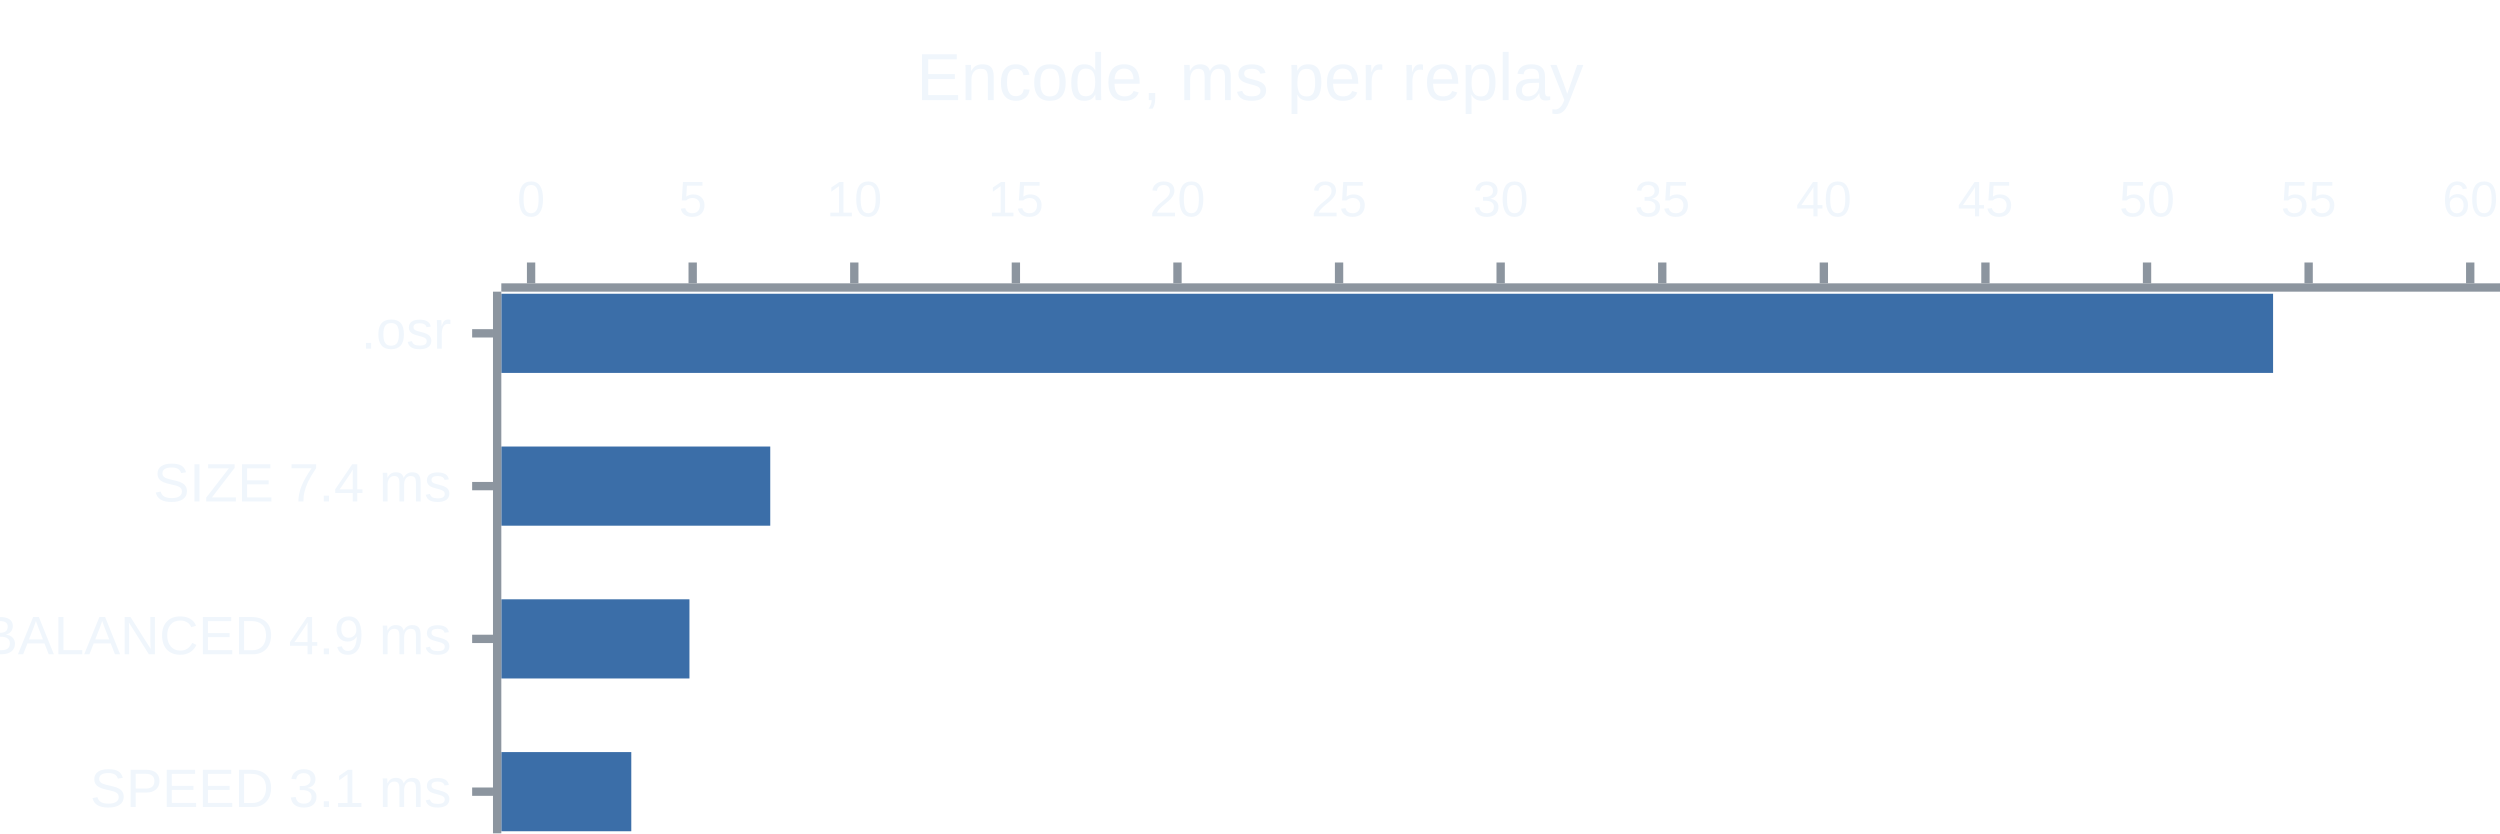
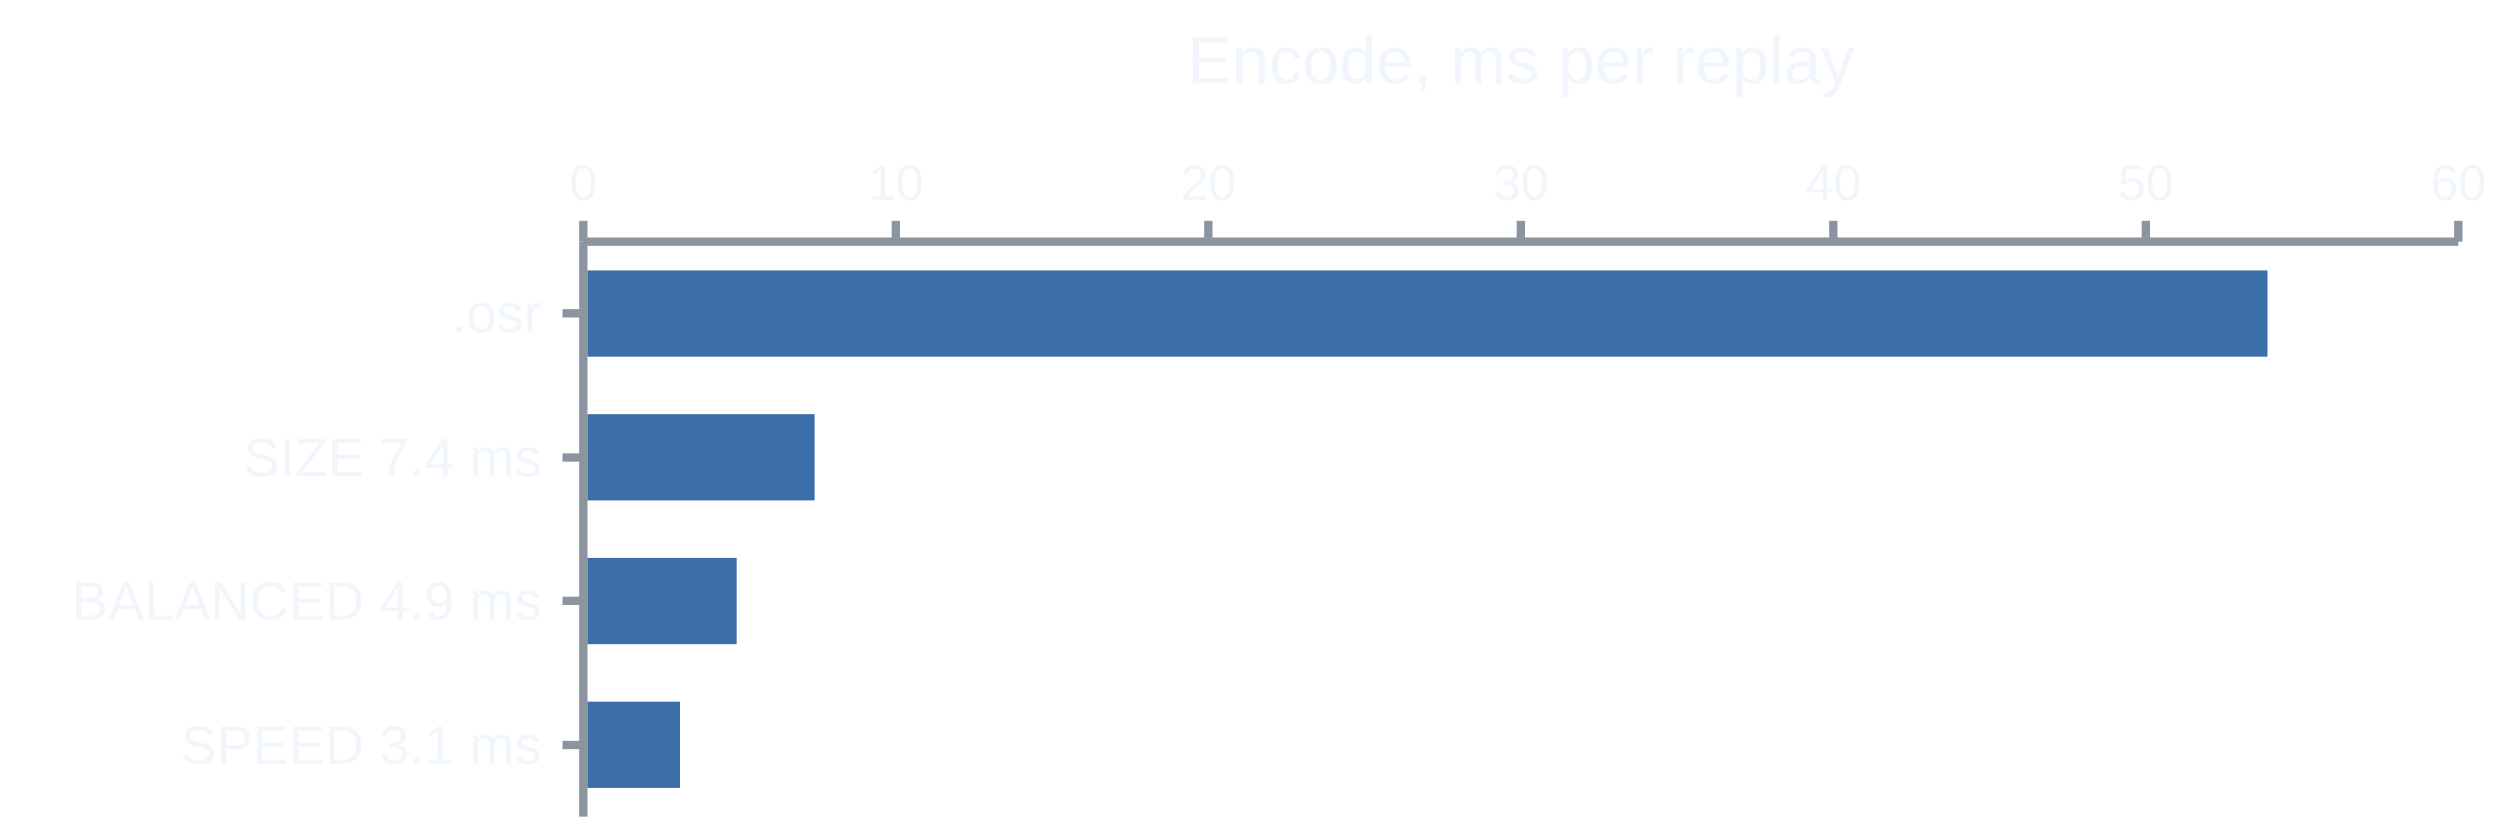
- <svg xmlns="http://www.w3.org/2000/svg" aria-roledescription="xychart" role="graphics-document document" viewBox="0 0 600 200" width="600" height="200" id="c19">
-   <style>#c19{font-family:"trebuchet ms",verdana,arial,sans-serif;font-size:16px;fill:#ccc;}#c19 .error-icon{fill:#a44141;}#c19 .error-text{fill:#ddd;stroke:#ddd;}#c19 .edge-thickness-normal{stroke-width:1px;}#c19 .edge-thickness-thick{stroke-width:3.5px;}#c19 .edge-pattern-solid{stroke-dasharray:0;}#c19 .edge-thickness-invisible{stroke-width:0;fill:none;}#c19 .edge-pattern-dashed{stroke-dasharray:3;}#c19 .edge-pattern-dotted{stroke-dasharray:2;}#c19 .marker{fill:lightgrey;stroke:lightgrey;}#c19 .marker.cross{stroke:lightgrey;}#c19 svg{font-family:"trebuchet ms",verdana,arial,sans-serif;font-size:16px;}#c19 p{margin:0;}#c19 :root{--mermaid-font-family:"trebuchet ms",verdana,arial,sans-serif;}</style>
-   <g />
-   <g class="main">
-     <rect fill="transparent" class="background" height="200" width="600" />
-     <g class="chart-title">
-       <text transform="translate(300, 19.5) rotate(0)" text-anchor="middle" dominant-baseline="middle" font-size="16" fill="#f0f6fc" y="0" x="0">Encode, ms per replay</text>
-     </g>
-     <g class="plot">
-       <g class="bar-plot-0">
-         <rect stroke-width="0" stroke="#3b6ea8" fill="#3b6ea8" height="19" width="425.223" y="70.5" x="120.316" />
-         <rect stroke-width="0" stroke="#3b6ea8" fill="#3b6ea8" height="19" width="64.545" y="107.167" x="120.316" />
-         <rect stroke-width="0" stroke="#3b6ea8" fill="#3b6ea8" height="19" width="45.153" y="143.833" x="120.316" />
-         <rect stroke-width="0" stroke="#3b6ea8" fill="#3b6ea8" height="19" width="31.192" y="180.5" x="120.316" />
-       </g>
-     </g>
-     <g class="left-axis">
-       <g class="axisl-line">
-         <path stroke-width="2" stroke="#8c959f" fill="none" d="M 119.316,70 L 119.316,200" />
-       </g>
-       <g class="label">
-         <text transform="translate(108.3159, 80) rotate(0)" text-anchor="end" dominant-baseline="middle" font-size="13" fill="#f0f6fc" y="0" x="0">.osr</text>
-         <text transform="translate(108.3159, 116.6667) rotate(0)" text-anchor="end" dominant-baseline="middle" font-size="13" fill="#f0f6fc" y="0" x="0">SIZE 7.4 ms</text>
-         <text transform="translate(108.3159, 153.3333) rotate(0)" text-anchor="end" dominant-baseline="middle" font-size="13" fill="#f0f6fc" y="0" x="0">BALANCED 4.9 ms</text>
-         <text transform="translate(108.3159, 190) rotate(0)" text-anchor="end" dominant-baseline="middle" font-size="13" fill="#f0f6fc" y="0" x="0">SPEED 3.1 ms</text>
-       </g>
-       <g class="ticks">
-         <path stroke-width="2" stroke="#8c959f" fill="none" d="M 118.316,80 L 113.316,80" />
-         <path stroke-width="2" stroke="#8c959f" fill="none" d="M 118.316,116.667 L 113.316,116.667" />
-         <path stroke-width="2" stroke="#8c959f" fill="none" d="M 118.316,153.333 L 113.316,153.333" />
-         <path stroke-width="2" stroke="#8c959f" fill="none" d="M 118.316,190 L 113.316,190" />
-       </g>
-     </g>
-     <g class="top-axis">
-       <g class="axis-line">
-         <path stroke-width="2" stroke="#8c959f" fill="none" d="M 120.316,69 L 600,69" />
-       </g>
-       <g class="label">
-         <text transform="translate(127.4624, 44) rotate(0)" text-anchor="middle" dominant-baseline="text-before-edge" font-size="12" fill="#f0f6fc" y="0" x="0">0</text>
-         <text transform="translate(166.245, 44) rotate(0)" text-anchor="middle" dominant-baseline="text-before-edge" font-size="12" fill="#f0f6fc" y="0" x="0">5</text>
-         <text transform="translate(205.0276, 44) rotate(0)" text-anchor="middle" dominant-baseline="text-before-edge" font-size="12" fill="#f0f6fc" y="0" x="0">10</text>
-         <text transform="translate(243.8102, 44) rotate(0)" text-anchor="middle" dominant-baseline="text-before-edge" font-size="12" fill="#f0f6fc" y="0" x="0">15</text>
-         <text transform="translate(282.5928, 44) rotate(0)" text-anchor="middle" dominant-baseline="text-before-edge" font-size="12" fill="#f0f6fc" y="0" x="0">20</text>
-         <text transform="translate(321.3754, 44) rotate(0)" text-anchor="middle" dominant-baseline="text-before-edge" font-size="12" fill="#f0f6fc" y="0" x="0">25</text>
-         <text transform="translate(360.158, 44) rotate(0)" text-anchor="middle" dominant-baseline="text-before-edge" font-size="12" fill="#f0f6fc" y="0" x="0">30</text>
-         <text transform="translate(398.9406, 44) rotate(0)" text-anchor="middle" dominant-baseline="text-before-edge" font-size="12" fill="#f0f6fc" y="0" x="0">35</text>
-         <text transform="translate(437.7231, 44) rotate(0)" text-anchor="middle" dominant-baseline="text-before-edge" font-size="12" fill="#f0f6fc" y="0" x="0">40</text>
-         <text transform="translate(476.5057, 44) rotate(0)" text-anchor="middle" dominant-baseline="text-before-edge" font-size="12" fill="#f0f6fc" y="0" x="0">45</text>
-         <text transform="translate(515.2883, 44) rotate(0)" text-anchor="middle" dominant-baseline="text-before-edge" font-size="12" fill="#f0f6fc" y="0" x="0">50</text>
-         <text transform="translate(554.0709, 44) rotate(0)" text-anchor="middle" dominant-baseline="text-before-edge" font-size="12" fill="#f0f6fc" y="0" x="0">55</text>
-         <text transform="translate(592.8535, 44) rotate(0)" text-anchor="middle" dominant-baseline="text-before-edge" font-size="12" fill="#f0f6fc" y="0" x="0">60</text>
-       </g>
-       <g class="ticks">
-         <path stroke-width="2" stroke="#8c959f" fill="none" d="M 127.462,68 L 127.462,63" />
-         <path stroke-width="2" stroke="#8c959f" fill="none" d="M 166.245,68 L 166.245,63" />
-         <path stroke-width="2" stroke="#8c959f" fill="none" d="M 205.028,68 L 205.028,63" />
-         <path stroke-width="2" stroke="#8c959f" fill="none" d="M 243.81,68 L 243.81,63" />
-         <path stroke-width="2" stroke="#8c959f" fill="none" d="M 282.593,68 L 282.593,63" />
-         <path stroke-width="2" stroke="#8c959f" fill="none" d="M 321.375,68 L 321.375,63" />
-         <path stroke-width="2" stroke="#8c959f" fill="none" d="M 360.158,68 L 360.158,63" />
-         <path stroke-width="2" stroke="#8c959f" fill="none" d="M 398.941,68 L 398.941,63" />
-         <path stroke-width="2" stroke="#8c959f" fill="none" d="M 437.723,68 L 437.723,63" />
-         <path stroke-width="2" stroke="#8c959f" fill="none" d="M 476.506,68 L 476.506,63" />
-         <path stroke-width="2" stroke="#8c959f" fill="none" d="M 515.288,68 L 515.288,63" />
-         <path stroke-width="2" stroke="#8c959f" fill="none" d="M 554.071,68 L 554.071,63" />
-         <path stroke-width="2" stroke="#8c959f" fill="none" d="M 592.854,68 L 592.854,63" />
-       </g>
-     </g>
-   </g>
-   <g class="mermaid-tmp-group" />
+ <svg xmlns="http://www.w3.org/2000/svg" width="600" height="200" viewBox="0 0 600 200" font-family="&quot;trebuchet ms&quot;, verdana, arial, sans-serif">
+   <text x="365.0" y="20" font-size="16" fill="#f0f6fc" text-anchor="middle">Encode, ms per replay</text>
+   <path d="M140 58H590M140 58V196" stroke="#8c959f" stroke-width="2" fill="none" />
+   <path d="M140.0 58v-5" stroke="#8c959f" stroke-width="2" />
+   <text x="140.0" y="48" font-size="12" fill="#f0f6fc" text-anchor="middle">0</text>
+   <path d="M215.0 58v-5" stroke="#8c959f" stroke-width="2" />
+   <text x="215.0" y="48" font-size="12" fill="#f0f6fc" text-anchor="middle">10</text>
+   <path d="M290.0 58v-5" stroke="#8c959f" stroke-width="2" />
+   <text x="290.0" y="48" font-size="12" fill="#f0f6fc" text-anchor="middle">20</text>
+   <path d="M365.0 58v-5" stroke="#8c959f" stroke-width="2" />
+   <text x="365.0" y="48" font-size="12" fill="#f0f6fc" text-anchor="middle">30</text>
+   <path d="M440.0 58v-5" stroke="#8c959f" stroke-width="2" />
+   <text x="440.0" y="48" font-size="12" fill="#f0f6fc" text-anchor="middle">40</text>
+   <path d="M515.0 58v-5" stroke="#8c959f" stroke-width="2" />
+   <text x="515.0" y="48" font-size="12" fill="#f0f6fc" text-anchor="middle">50</text>
+   <path d="M590.0 58v-5" stroke="#8c959f" stroke-width="2" />
+   <text x="590.0" y="48" font-size="12" fill="#f0f6fc" text-anchor="middle">60</text>
+   <path d="M140 75.2h-5" stroke="#8c959f" stroke-width="2" />
+   <text x="130" y="75.2" font-size="13" fill="#f0f6fc" text-anchor="end" dominant-baseline="central">.osr</text>
+   <rect x="141" y="64.9" width="403.2" height="20.7" fill="#3b6ea8" />
+   <path d="M140 109.8h-5" stroke="#8c959f" stroke-width="2" />
+   <text x="130" y="109.8" font-size="13" fill="#f0f6fc" text-anchor="end" dominant-baseline="central">SIZE 7.4 ms</text>
+   <rect x="141" y="99.4" width="54.5" height="20.7" fill="#3b6ea8" />
+   <path d="M140 144.2h-5" stroke="#8c959f" stroke-width="2" />
+   <text x="130" y="144.2" font-size="13" fill="#f0f6fc" text-anchor="end" dominant-baseline="central">BALANCED 4.9 ms</text>
+   <rect x="141" y="133.9" width="35.8" height="20.7" fill="#3b6ea8" />
+   <path d="M140 178.8h-5" stroke="#8c959f" stroke-width="2" />
+   <text x="130" y="178.8" font-size="13" fill="#f0f6fc" text-anchor="end" dominant-baseline="central">SPEED 3.1 ms</text>
+   <rect x="141" y="168.4" width="22.2" height="20.7" fill="#3b6ea8" />
</svg>
